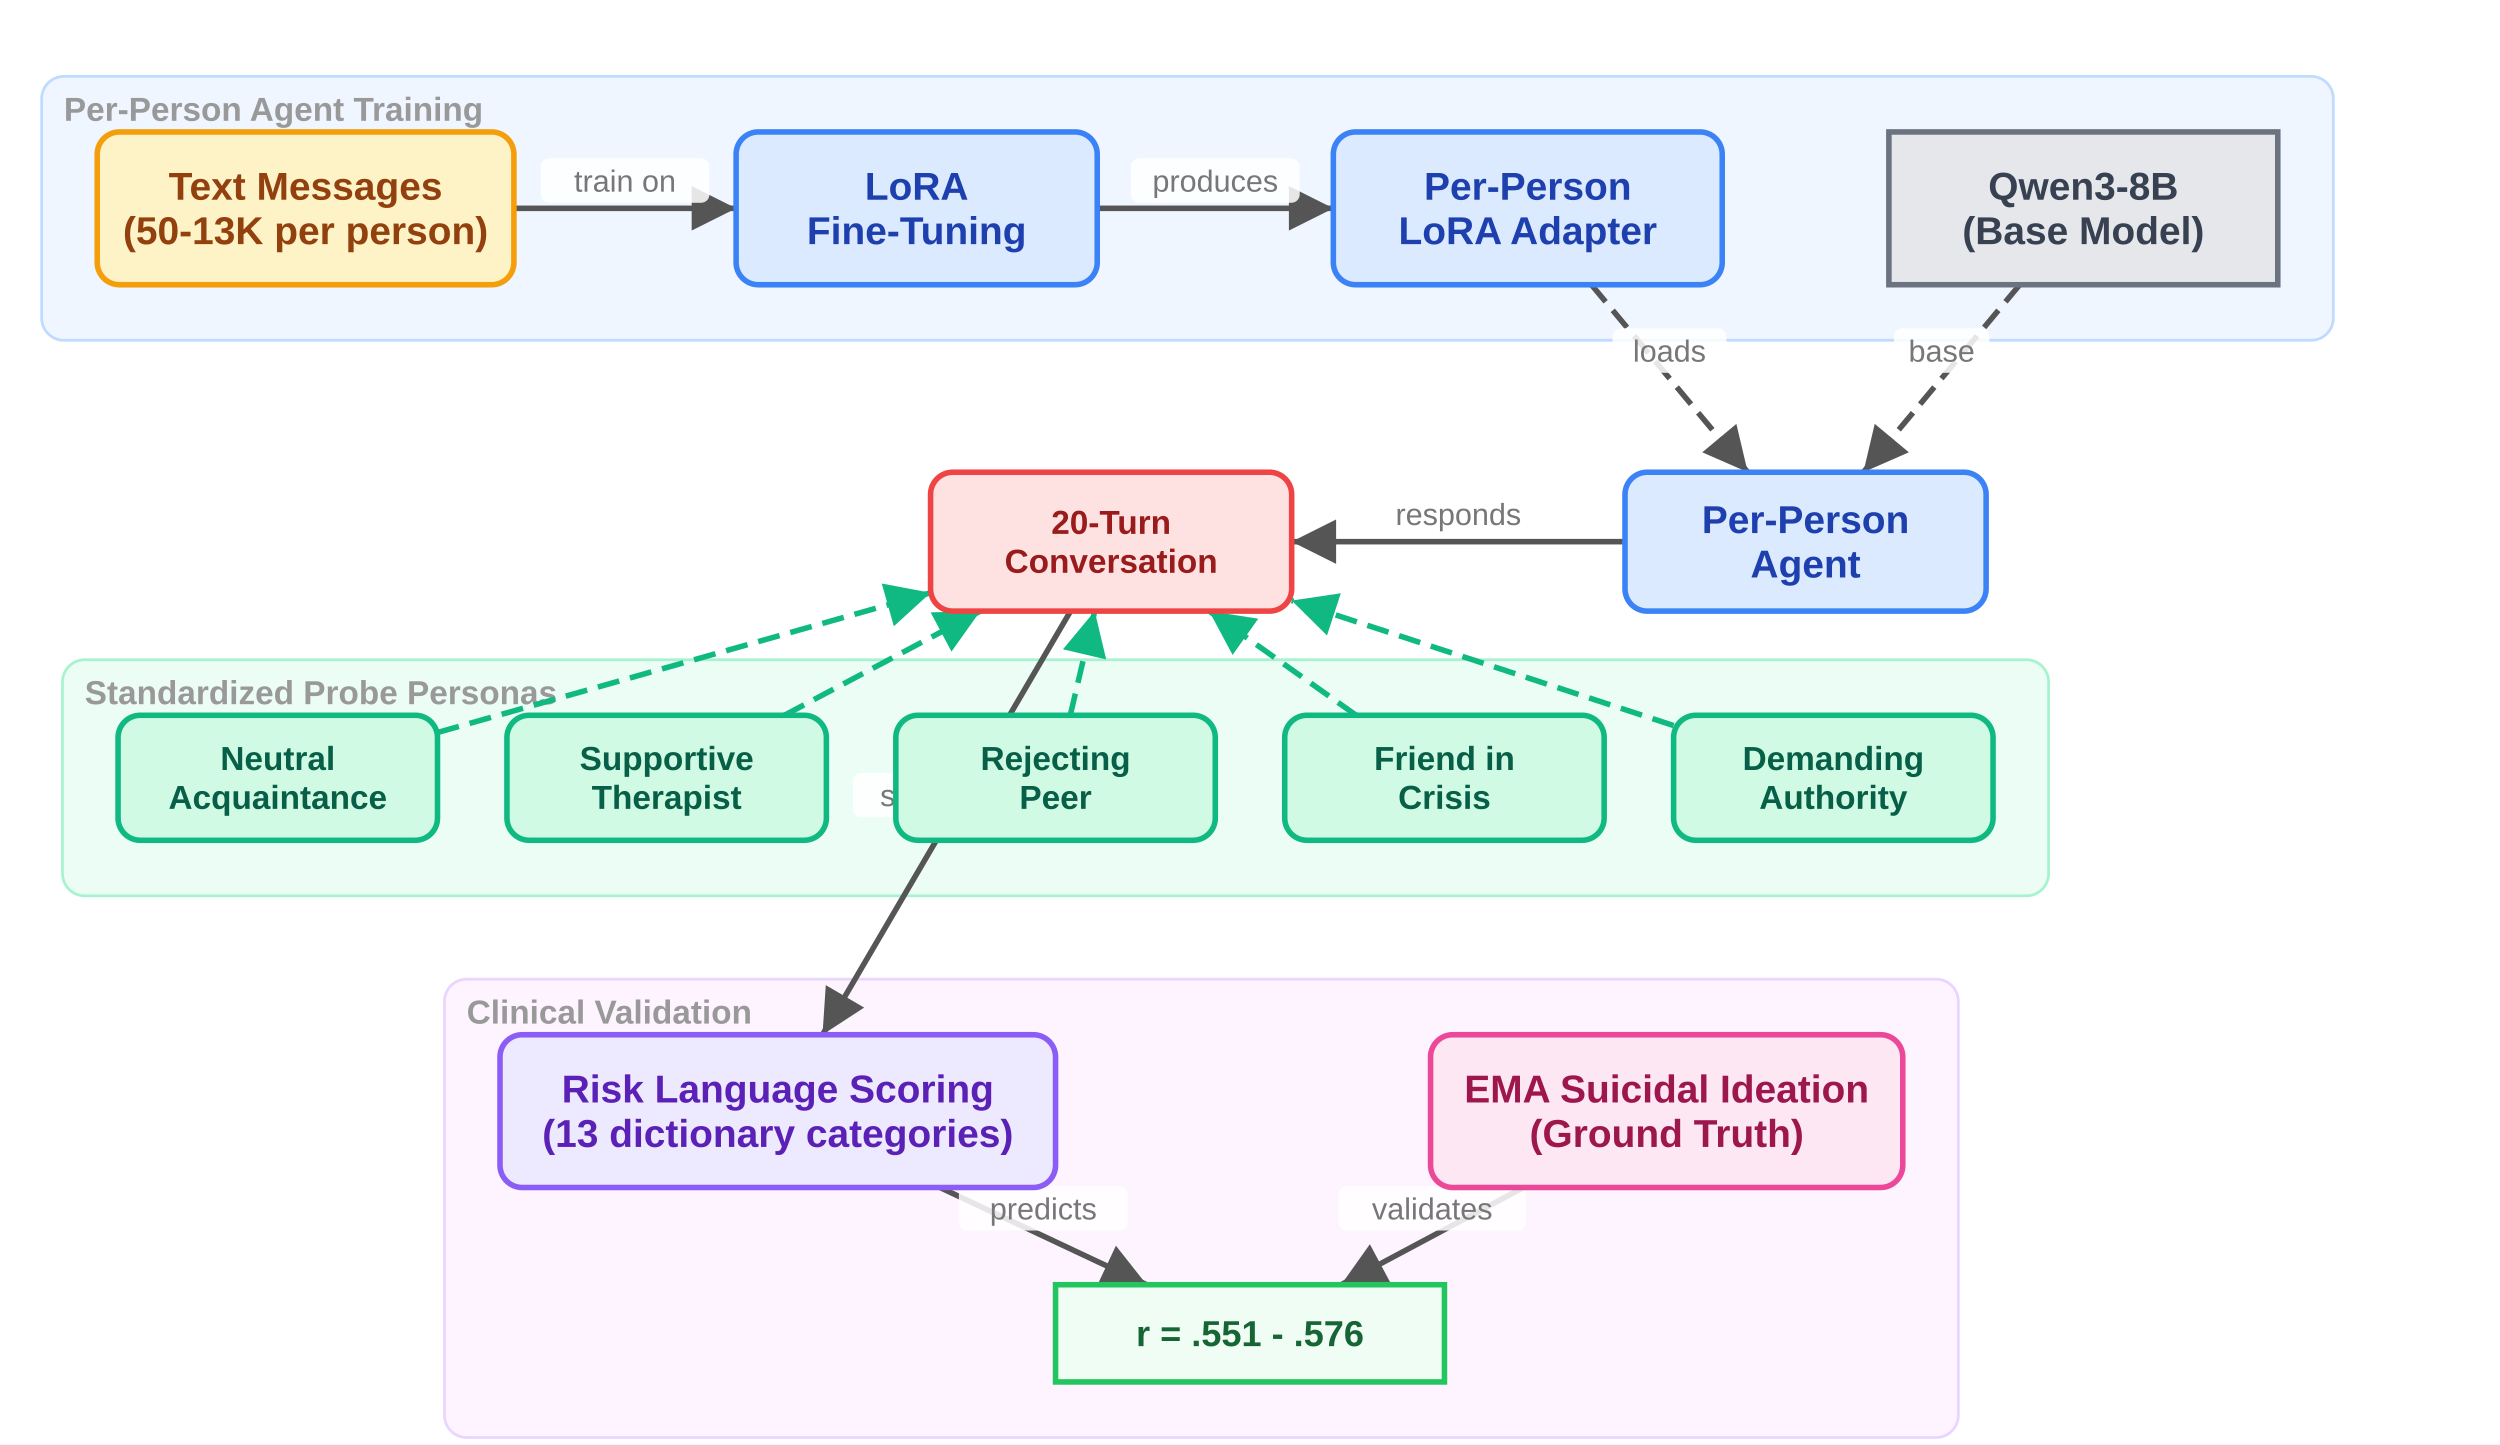
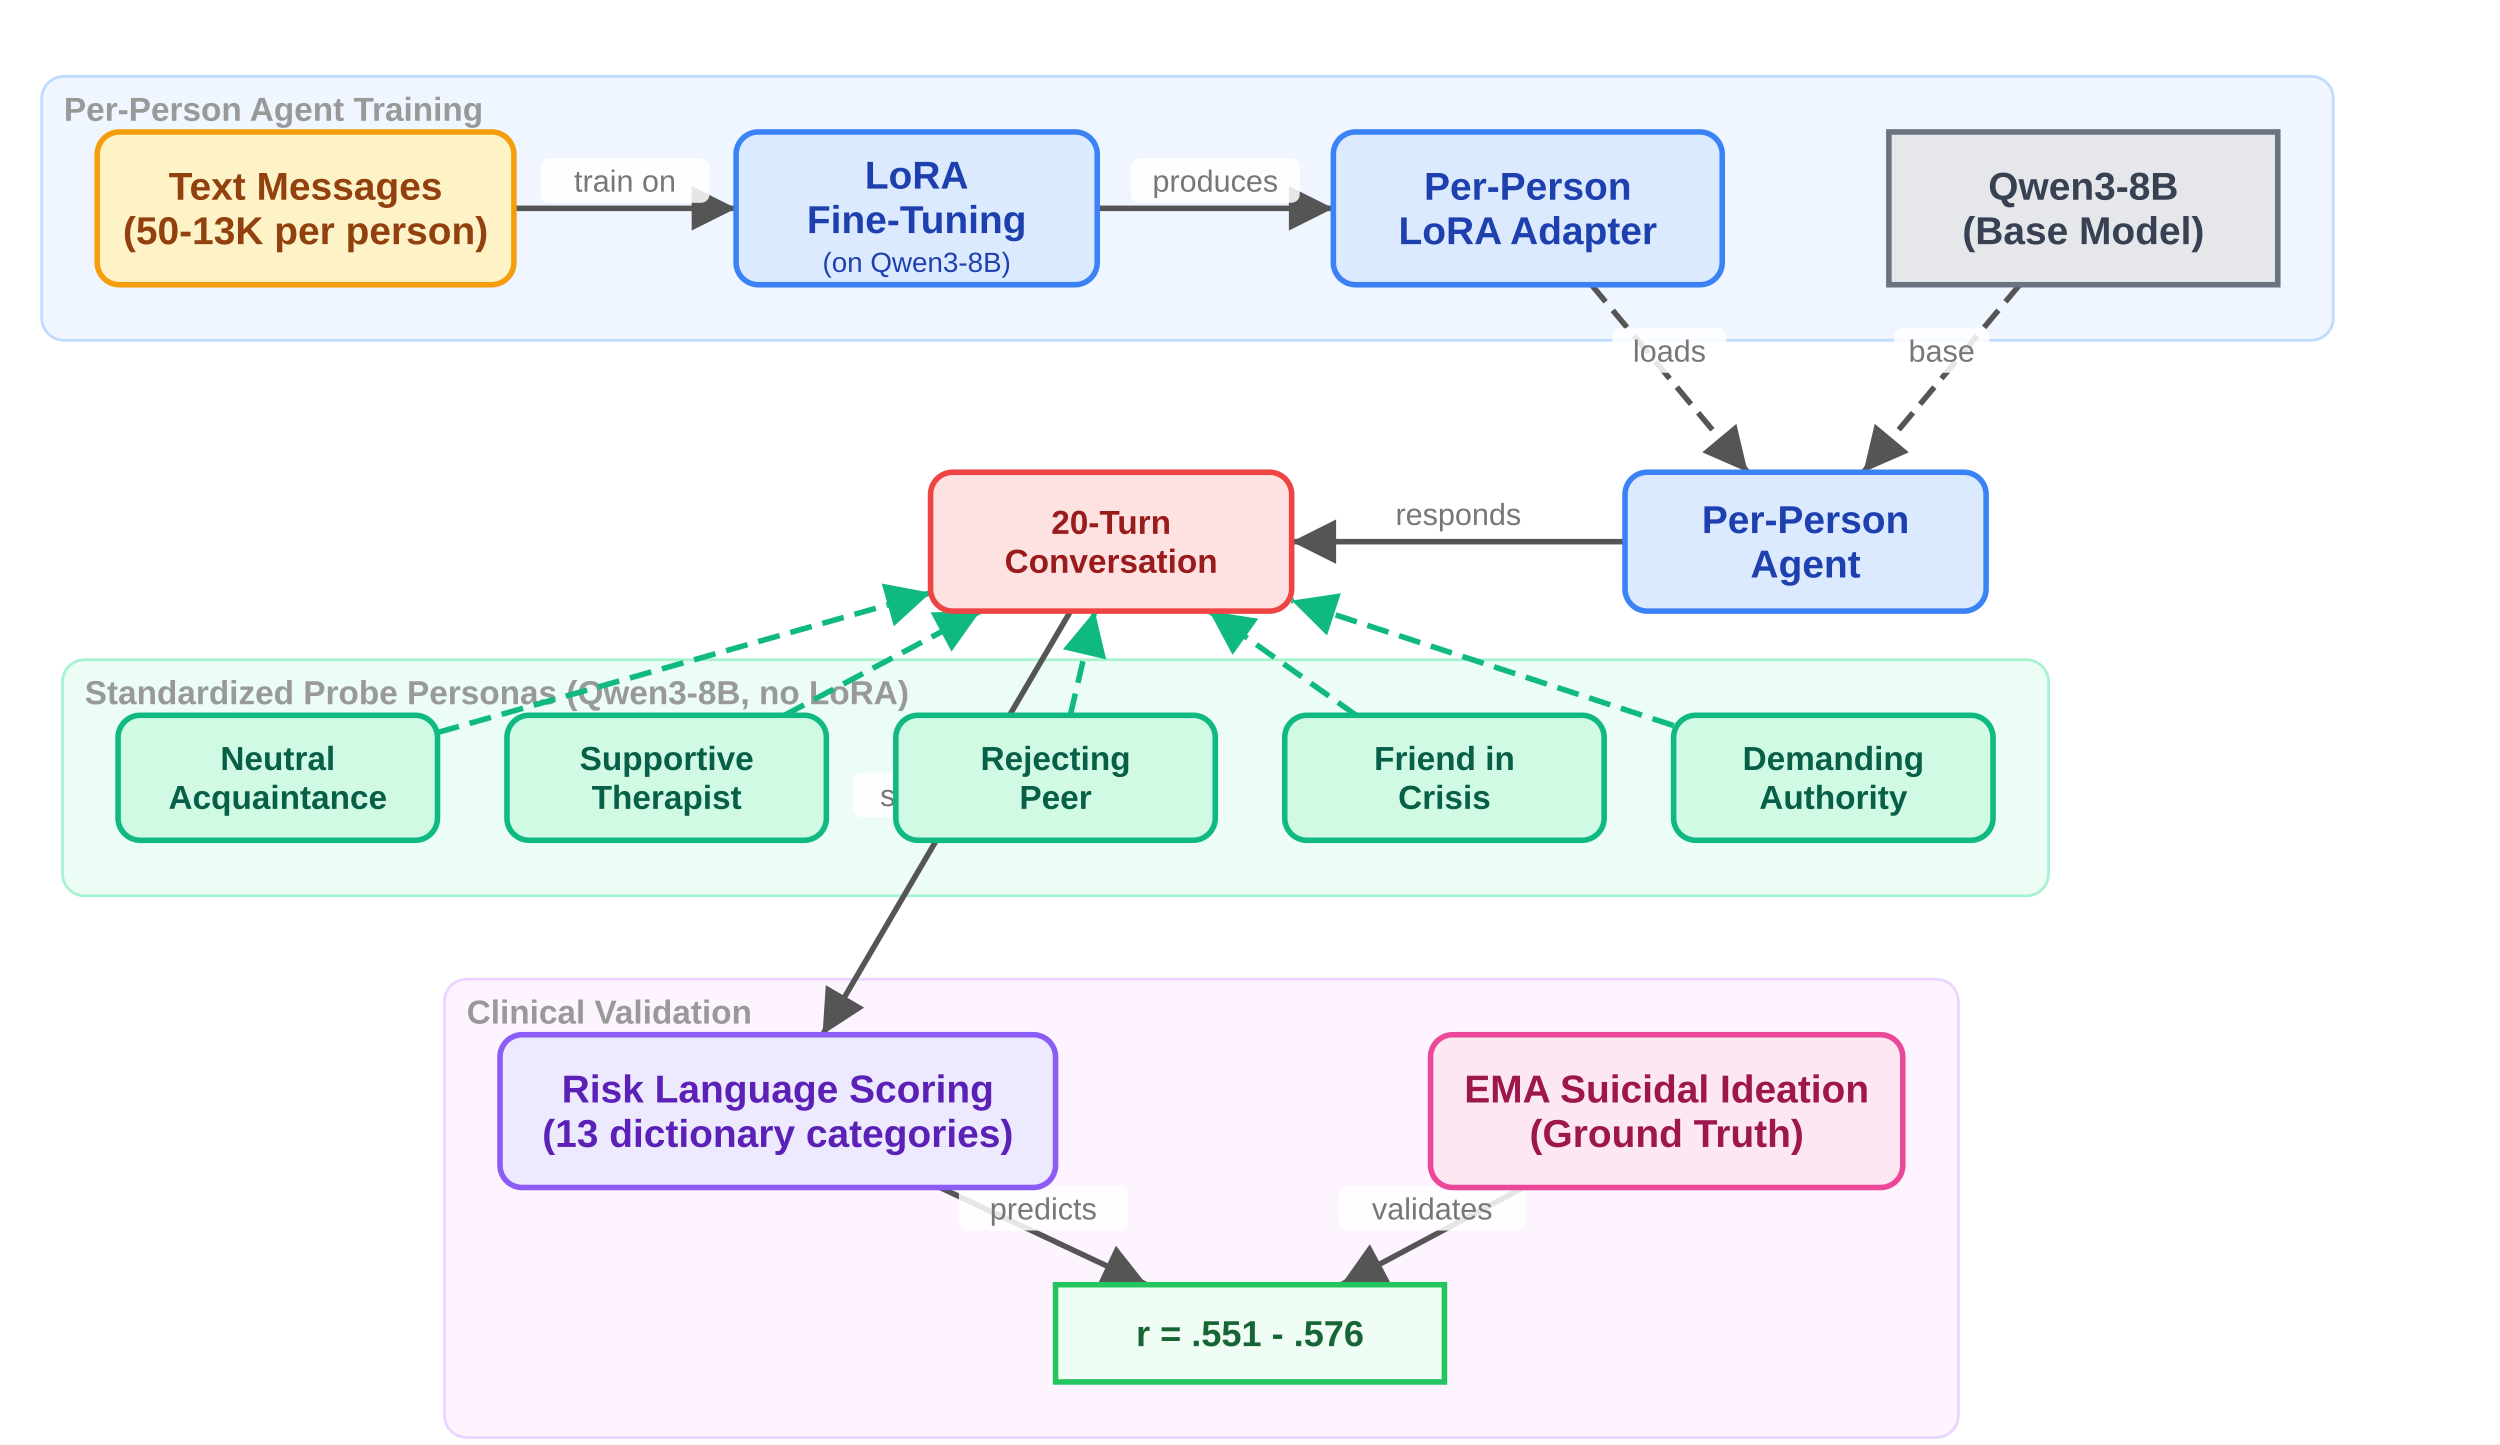
<svg xmlns="http://www.w3.org/2000/svg" viewBox="0 0 900 520" width="900" height="520" font-family="Arial, Helvetica, sans-serif">
  <rect width="900" height="520" fill="#FFFFFF" />
  <defs>
    <marker id="arrow-default" markerWidth="10" markerHeight="10" refX="8" refY="4" orient="auto" markerUnits="strokeWidth">
      <polygon points="0 0, 8 4, 0 8" fill="#555555" />
    </marker>
    <marker id="arrow-c0" markerWidth="10" markerHeight="10" refX="8" refY="4" orient="auto" markerUnits="strokeWidth">
      <polygon points="0 0, 8 4, 0 8" fill="#2563EB" />
    </marker>
    <marker id="arrow-c1" markerWidth="10" markerHeight="10" refX="8" refY="4" orient="auto" markerUnits="strokeWidth">
      <polygon points="0 0, 8 4, 0 8" fill="#10B981" />
    </marker>
    <marker id="arrow-c2" markerWidth="10" markerHeight="10" refX="8" refY="4" orient="auto" markerUnits="strokeWidth">
      <polygon points="0 0, 8 4, 0 8" fill="#7C3AED" />
    </marker>
    <marker id="arrow-c3" markerWidth="10" markerHeight="10" refX="8" refY="4" orient="auto" markerUnits="strokeWidth">
      <polygon points="0 0, 8 4, 0 8" fill="#EA580C" />
    </marker>
    <marker id="arrow-c4" markerWidth="10" markerHeight="10" refX="8" refY="4" orient="auto" markerUnits="strokeWidth">
      <polygon points="0 0, 8 4, 0 8" fill="#C62828" />
    </marker>
    <marker id="arrow-c5" markerWidth="10" markerHeight="10" refX="8" refY="4" orient="auto" markerUnits="strokeWidth">
      <polygon points="0 0, 8 4, 0 8" fill="#0D47A1" />
    </marker>
    <marker id="arrow-c6" markerWidth="10" markerHeight="10" refX="8" refY="4" orient="auto" markerUnits="strokeWidth">
      <polygon points="0 0, 8 4, 0 8" fill="#1B5E20" />
    </marker>
    <marker id="arrow-c7" markerWidth="10" markerHeight="10" refX="8" refY="4" orient="auto" markerUnits="strokeWidth">
      <polygon points="0 0, 8 4, 0 8" fill="#4A148C" />
    </marker>
    <marker id="arrow-c8" markerWidth="10" markerHeight="10" refX="8" refY="4" orient="auto" markerUnits="strokeWidth">
      <polygon points="0 0, 8 4, 0 8" fill="#BF360C" />
    </marker>
    <marker id="arrow-c9" markerWidth="10" markerHeight="10" refX="8" refY="4" orient="auto" markerUnits="strokeWidth">
      <polygon points="0 0, 8 4, 0 8" fill="#37474F" />
    </marker>
  </defs>
  <rect x="15.0" y="27.5" width="825.0" height="95.0" fill="#EFF6FF" stroke="#BFDBFE" stroke-width="1" rx="8" />
  <text x="23.0" y="43.5" font-size="12" fill="#999999" font-weight="bold">Per-Person Agent Training</text>
  <rect x="22.5" y="237.5" width="715.0" height="85.0" fill="#ECFDF5" stroke="#A7F3D0" stroke-width="1" rx="8" />
-   <text x="30.5" y="253.5" font-size="12" fill="#999999" font-weight="bold">Standardized Probe Personas</text>
+   <text x="30.5" y="253.5" font-size="12" fill="#999999" font-weight="bold">Standardized Probe Personas (Qwen3-8B, no LoRA)</text>
  <rect x="160.0" y="352.5" width="545.0" height="165.0" fill="#FDF4FF" stroke="#E9D5FF" stroke-width="1" rx="8" />
  <text x="168.0" y="368.5" font-size="12" fill="#999999" font-weight="bold">Clinical Validation</text>
  <path d="M 185.0,75.0 L 265.0,75.0" stroke="#555555" stroke-width="2" fill="none" marker-end="url(#arrow-default)" />
  <rect x="194.6" y="57.0" width="60.8" height="16" fill="#FFFFFF" rx="3" opacity="0.85" />
  <text x="225.0" y="69.0" font-size="11" fill="#777777" text-anchor="middle">train on</text>
  <path d="M 395.0,75.0 L 480.0,75.0" stroke="#555555" stroke-width="2" fill="none" marker-end="url(#arrow-default)" />
  <rect x="407.1" y="57.0" width="60.8" height="16" fill="#FFFFFF" rx="3" opacity="0.85" />
  <text x="437.5" y="69.0" font-size="11" fill="#777777" text-anchor="middle">produces</text>
  <path d="M 572.9,102.5 L 629.2,170.0" stroke="#555555" stroke-width="2" fill="none" marker-end="url(#arrow-default)" stroke-dasharray="8,4" />
  <rect x="580.5" y="118.2" width="41.0" height="16" fill="#FFFFFF" rx="3" opacity="0.85" />
  <text x="601.0" y="130.2" font-size="11" fill="#777777" text-anchor="middle">loads</text>
  <path d="M 727.1,102.5 L 670.8,170.0" stroke="#555555" stroke-width="2" fill="none" marker-end="url(#arrow-default)" stroke-dasharray="8,4" />
  <rect x="681.8" y="118.2" width="34.4" height="16" fill="#FFFFFF" rx="3" opacity="0.85" />
  <text x="699.0" y="130.2" font-size="11" fill="#777777" text-anchor="middle">base</text>
  <path d="M 157.5,263.7 L 335.0,213.4" stroke="#10B981" stroke-width="2" fill="none" marker-end="url(#arrow-c1)" stroke-dasharray="8,4" />
  <path d="M 282.4,257.5 L 352.9,220.0" stroke="#10B981" stroke-width="2" fill="none" marker-end="url(#arrow-c1)" stroke-dasharray="8,4" />
  <path d="M 385.3,257.5 L 394.1,220.0" stroke="#10B981" stroke-width="2" fill="none" marker-end="url(#arrow-c1)" stroke-dasharray="8,4" />
  <path d="M 488.2,257.5 L 435.3,220.0" stroke="#10B981" stroke-width="2" fill="none" marker-end="url(#arrow-c1)" stroke-dasharray="8,4" />
  <path d="M 602.5,261.2 L 465.0,216.2" stroke="#10B981" stroke-width="2" fill="none" marker-end="url(#arrow-c1)" stroke-dasharray="8,4" />
  <path d="M 585.0,195.0 L 465.0,195.0" stroke="#555555" stroke-width="2" fill="none" marker-end="url(#arrow-default)" />
  <rect x="494.6" y="177.0" width="60.8" height="16" fill="#FFFFFF" rx="3" opacity="0.85" />
  <text x="525.0" y="189.0" font-size="11" fill="#777777" text-anchor="middle">responds</text>
  <path d="M 385.4,220.0 L 296.1,372.5" stroke="#555555" stroke-width="2" fill="none" marker-end="url(#arrow-default)" />
  <rect x="307.0" y="278.2" width="67.4" height="16" fill="#FFFFFF" rx="3" opacity="0.85" />
  <text x="340.7" y="290.2" font-size="11" fill="#777777" text-anchor="middle">scored by</text>
  <path d="M 338.4,427.5 L 412.8,462.5" stroke="#555555" stroke-width="2" fill="none" marker-end="url(#arrow-default)" />
  <rect x="345.2" y="427.0" width="60.8" height="16" fill="#FFFFFF" rx="3" opacity="0.85" />
  <text x="375.6" y="439.0" font-size="11" fill="#777777" text-anchor="middle">predicts</text>
  <path d="M 548.4,427.5 L 482.8,462.5" stroke="#555555" stroke-width="2" fill="none" marker-end="url(#arrow-default)" />
  <rect x="481.9" y="427.0" width="67.4" height="16" fill="#FFFFFF" rx="3" opacity="0.85" />
  <text x="515.6" y="439.0" font-size="11" fill="#777777" text-anchor="middle">validates</text>
  <rect x="35.0" y="47.5" width="150.0" height="55.0" fill="#FEF3C7" stroke="#F59E0B" stroke-width="2" rx="8" />
  <text x="110.0" y="71.9" font-size="14" fill="#92400E" text-anchor="middle" font-weight="bold">Text Messages</text>
  <text x="110.0" y="87.9" font-size="14" fill="#92400E" text-anchor="middle" font-weight="bold">(50-13K per person)</text>
  <rect x="265.0" y="47.5" width="130.0" height="55.0" fill="#DBEAFE" stroke="#3B82F6" stroke-width="2" rx="8" />
-   <text x="330.0" y="71.9" font-size="14" fill="#1E40AF" text-anchor="middle" font-weight="bold">LoRA</text>
-   <text x="330.0" y="87.9" font-size="14" fill="#1E40AF" text-anchor="middle" font-weight="bold">Fine-Tuning</text>
+   <text x="330.0" y="67.9" font-size="14" fill="#1E40AF" text-anchor="middle" font-weight="bold">LoRA</text>
+   <text x="330.0" y="83.9" font-size="14" fill="#1E40AF" text-anchor="middle" font-weight="bold">Fine-Tuning</text>
+   <text x="330.0" y="97.9" font-size="10" fill="#1E40AF" text-anchor="middle">(on Qwen3-8B)</text>
  <rect x="480.0" y="47.5" width="140.0" height="55.0" fill="#DBEAFE" stroke="#3B82F6" stroke-width="2" rx="8" />
  <text x="550.0" y="71.9" font-size="14" fill="#1E40AF" text-anchor="middle" font-weight="bold">Per-Person</text>
  <text x="550.0" y="87.9" font-size="14" fill="#1E40AF" text-anchor="middle" font-weight="bold">LoRA Adapter</text>
  <rect x="680.0" y="47.5" width="140.0" height="55.0" fill="#E5E7EB" stroke="#6B7280" stroke-width="2" rx="0" />
  <text x="750.0" y="71.9" font-size="14" fill="#374151" text-anchor="middle" font-weight="bold">Qwen3-8B</text>
  <text x="750.0" y="87.9" font-size="14" fill="#374151" text-anchor="middle" font-weight="bold">(Base Model)</text>
  <rect x="585.0" y="170.0" width="130.0" height="50.0" fill="#DBEAFE" stroke="#3B82F6" stroke-width="2" rx="8" />
  <text x="650.0" y="191.9" font-size="14" fill="#1E40AF" text-anchor="middle" font-weight="bold">Per-Person</text>
  <text x="650.0" y="207.9" font-size="14" fill="#1E40AF" text-anchor="middle" font-weight="bold">Agent</text>
  <rect x="42.5" y="257.5" width="115.0" height="45.0" fill="#D1FAE5" stroke="#10B981" stroke-width="2" rx="8" />
  <text x="100.0" y="277.2" font-size="12" fill="#065F46" text-anchor="middle" font-weight="bold">Neutral</text>
  <text x="100.0" y="291.2" font-size="12" fill="#065F46" text-anchor="middle" font-weight="bold">Acquaintance</text>
  <rect x="182.5" y="257.5" width="115.0" height="45.0" fill="#D1FAE5" stroke="#10B981" stroke-width="2" rx="8" />
  <text x="240.0" y="277.2" font-size="12" fill="#065F46" text-anchor="middle" font-weight="bold">Supportive</text>
  <text x="240.0" y="291.2" font-size="12" fill="#065F46" text-anchor="middle" font-weight="bold">Therapist</text>
  <rect x="322.5" y="257.5" width="115.0" height="45.0" fill="#D1FAE5" stroke="#10B981" stroke-width="2" rx="8" />
  <text x="380.0" y="277.2" font-size="12" fill="#065F46" text-anchor="middle" font-weight="bold">Rejecting</text>
  <text x="380.0" y="291.2" font-size="12" fill="#065F46" text-anchor="middle" font-weight="bold">Peer</text>
  <rect x="462.5" y="257.5" width="115.0" height="45.0" fill="#D1FAE5" stroke="#10B981" stroke-width="2" rx="8" />
  <text x="520.0" y="277.2" font-size="12" fill="#065F46" text-anchor="middle" font-weight="bold">Friend in</text>
  <text x="520.0" y="291.2" font-size="12" fill="#065F46" text-anchor="middle" font-weight="bold">Crisis</text>
  <rect x="602.5" y="257.5" width="115.0" height="45.0" fill="#D1FAE5" stroke="#10B981" stroke-width="2" rx="8" />
  <text x="660.0" y="277.2" font-size="12" fill="#065F46" text-anchor="middle" font-weight="bold">Demanding</text>
  <text x="660.0" y="291.2" font-size="12" fill="#065F46" text-anchor="middle" font-weight="bold">Authority</text>
  <rect x="335.0" y="170.0" width="130.0" height="50.0" fill="#FEE2E2" stroke="#EF4444" stroke-width="2" rx="8" />
  <text x="400.0" y="192.2" font-size="12" fill="#991B1B" text-anchor="middle" font-weight="bold">20-Turn</text>
  <text x="400.0" y="206.2" font-size="12" fill="#991B1B" text-anchor="middle" font-weight="bold">Conversation</text>
  <rect x="180.0" y="372.5" width="200.0" height="55.0" fill="#EDE9FE" stroke="#8B5CF6" stroke-width="2" rx="8" />
  <text x="280.0" y="396.9" font-size="14" fill="#5B21B6" text-anchor="middle" font-weight="bold">Risk Language Scoring</text>
  <text x="280.0" y="412.9" font-size="14" fill="#5B21B6" text-anchor="middle" font-weight="bold">(13 dictionary categories)</text>
  <rect x="515.0" y="372.5" width="170.0" height="55.0" fill="#FCE7F3" stroke="#EC4899" stroke-width="2" rx="8" />
  <text x="600.0" y="396.9" font-size="14" fill="#9D174D" text-anchor="middle" font-weight="bold">EMA Suicidal Ideation</text>
  <text x="600.0" y="412.9" font-size="14" fill="#9D174D" text-anchor="middle" font-weight="bold">(Ground Truth)</text>
  <rect x="380.0" y="462.5" width="140.0" height="35.0" fill="#F0FDF4" stroke="#22C55E" stroke-width="2" rx="0" />
  <text x="450.0" y="484.6" font-size="13" fill="#166534" text-anchor="middle" font-weight="bold">r = .551 - .576</text>
</svg>
